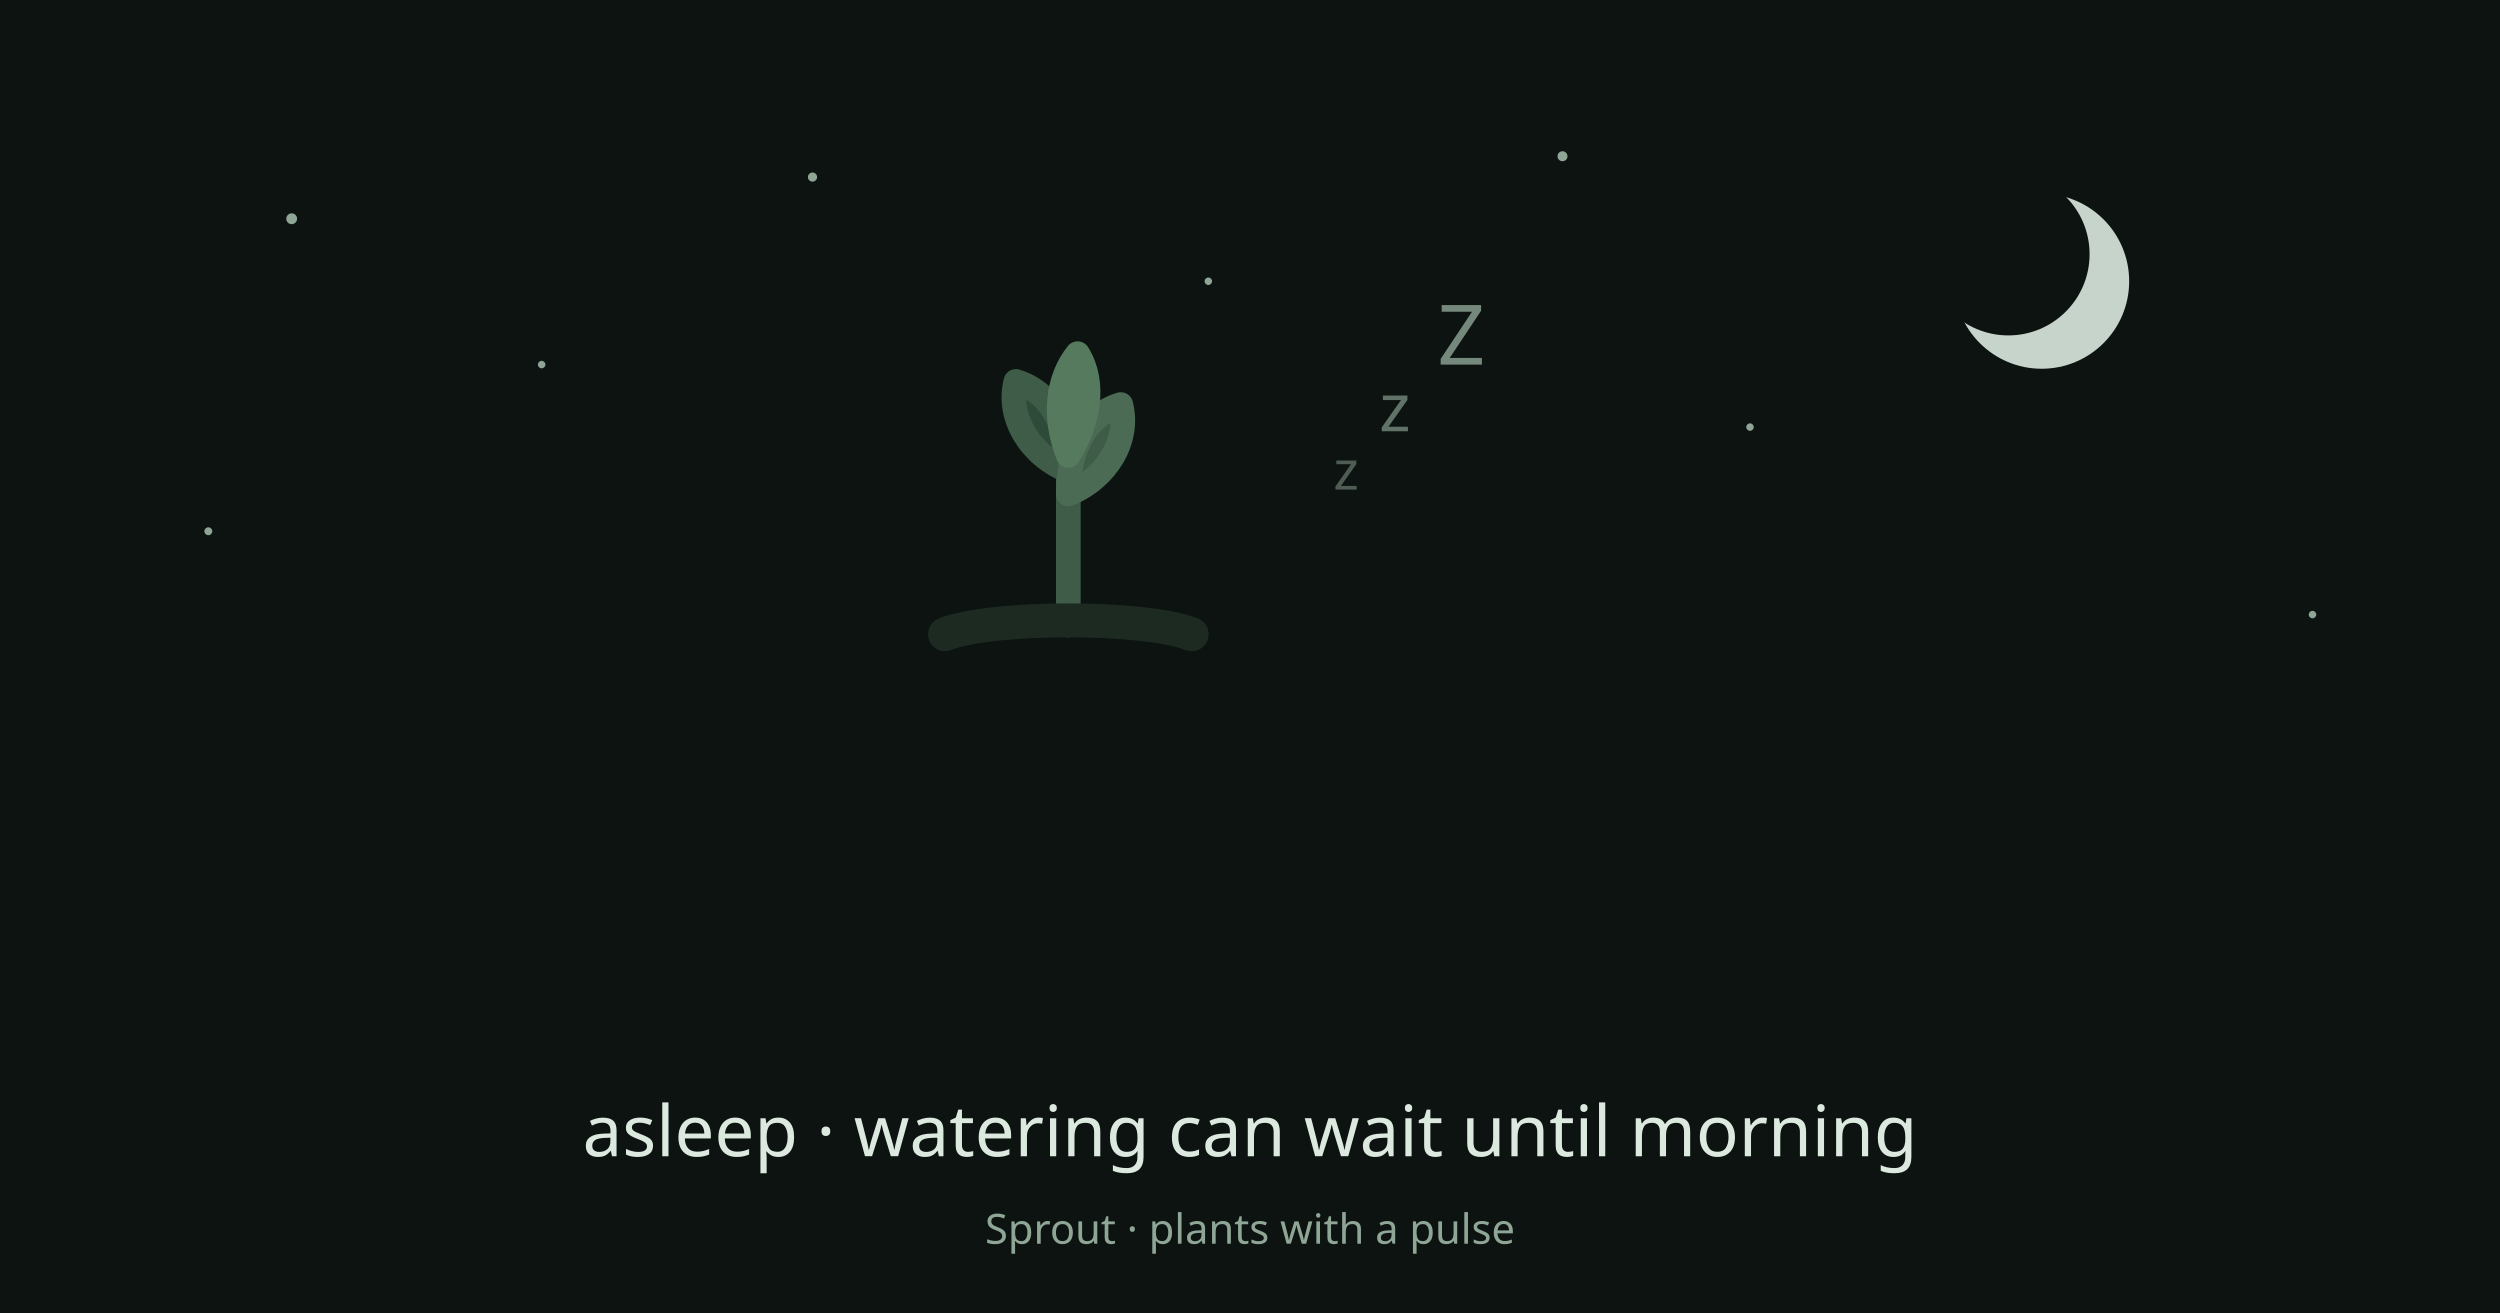
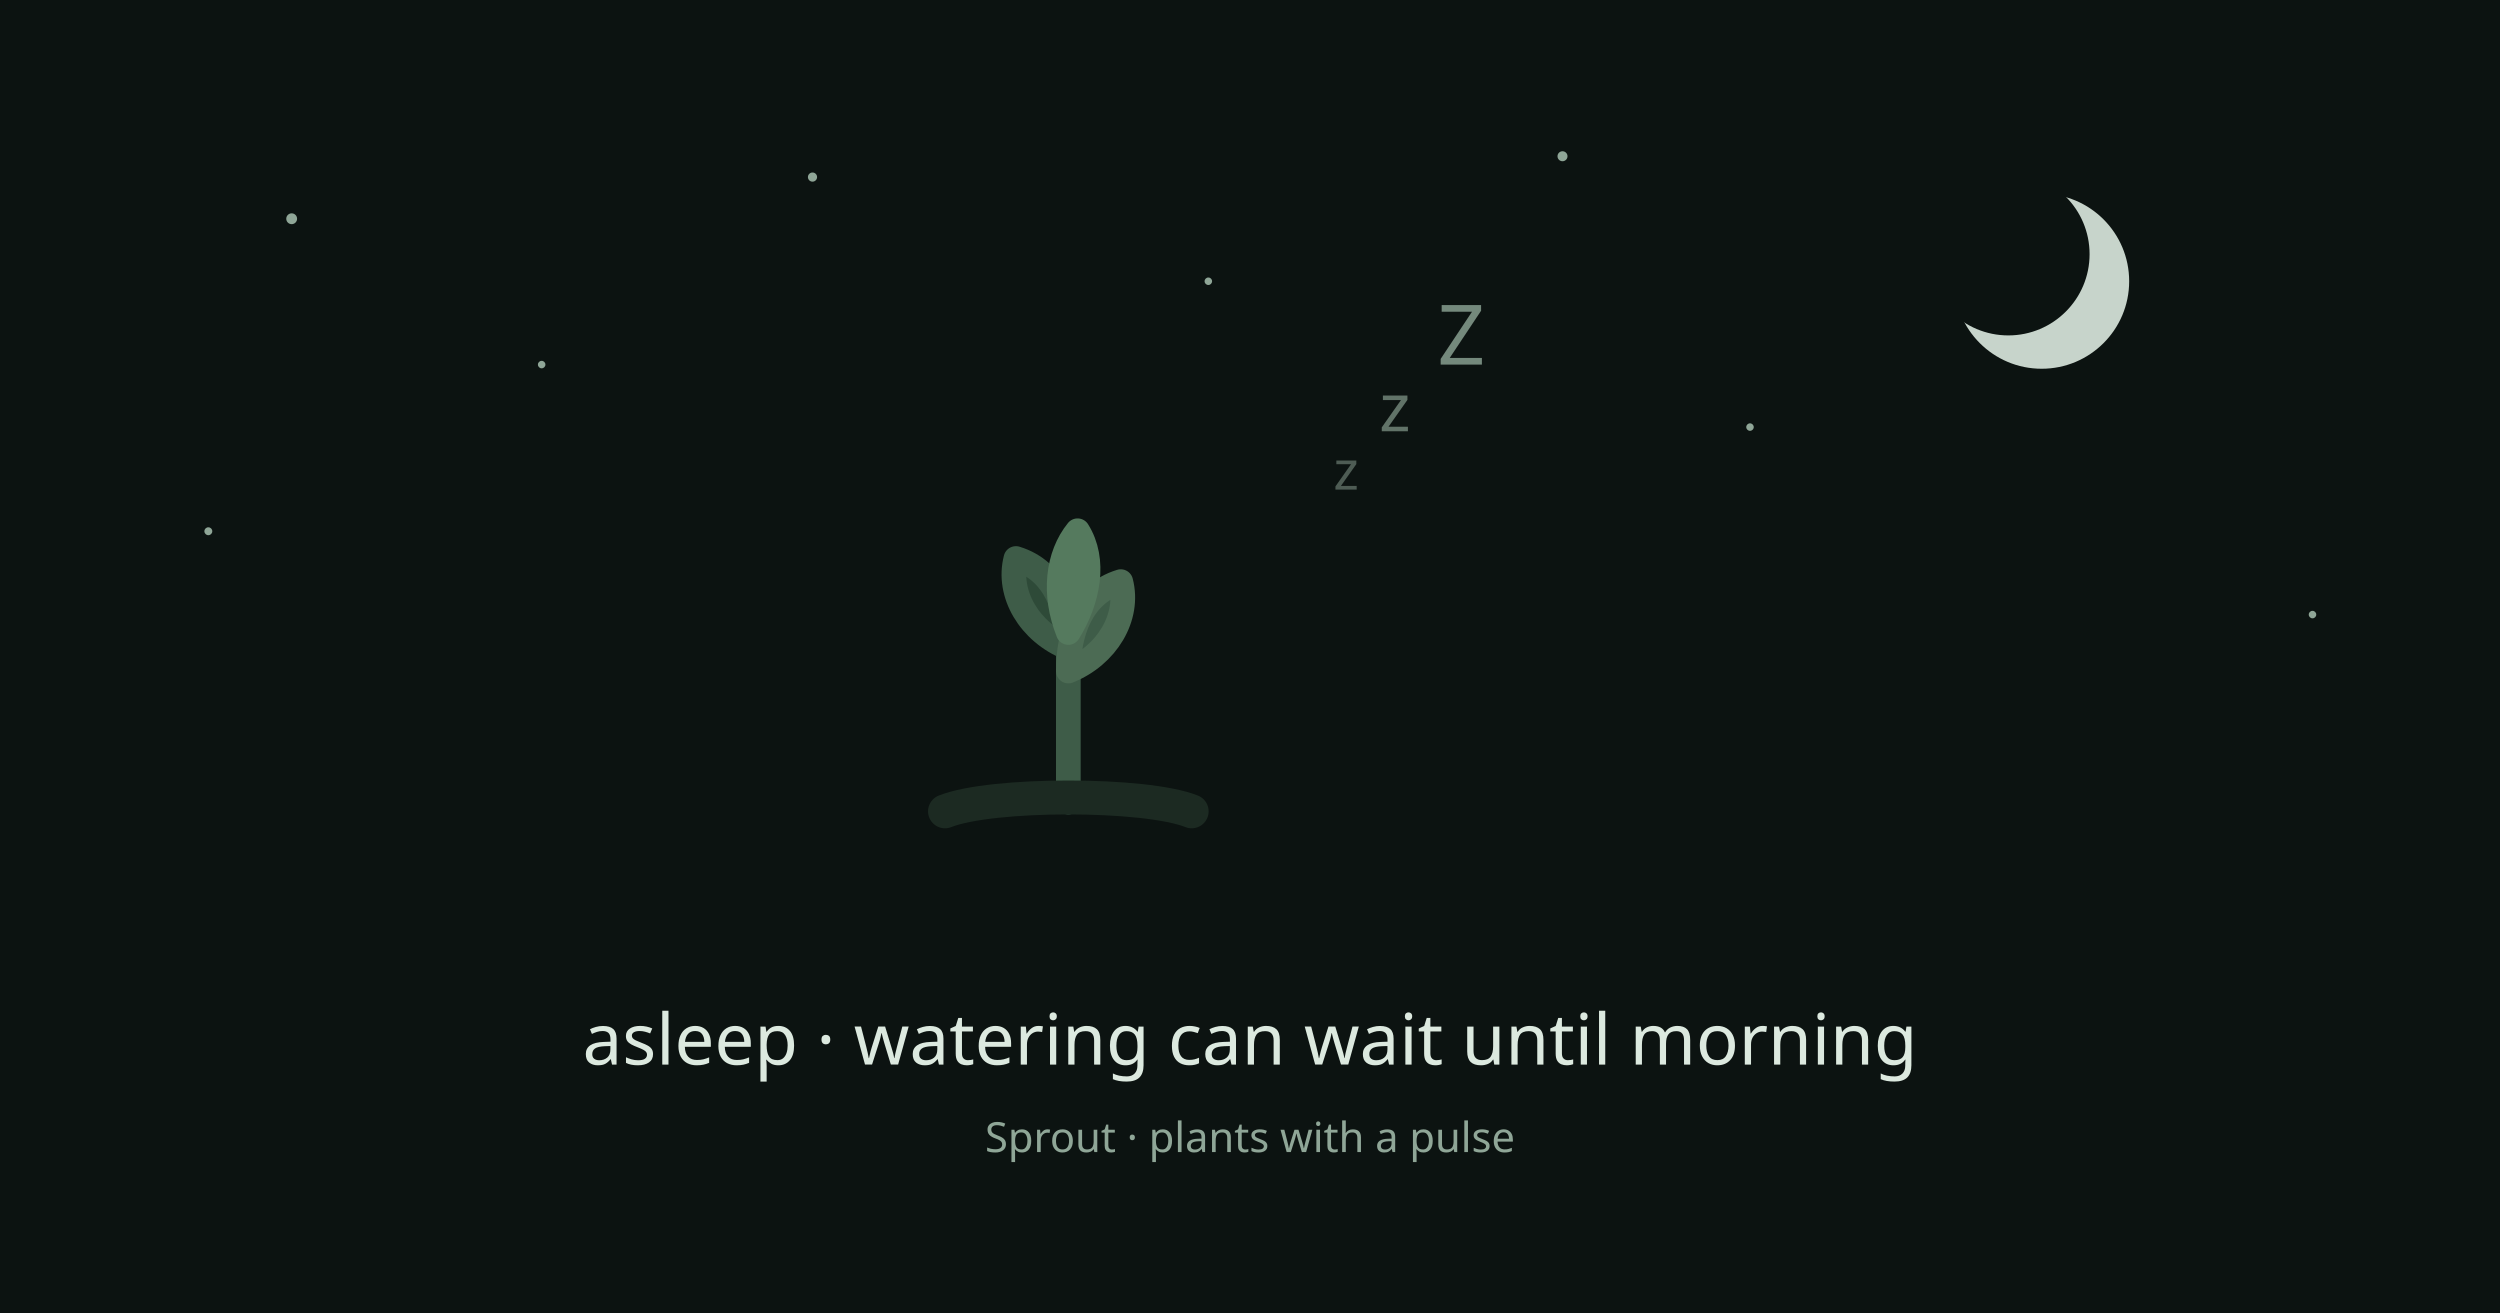
<svg xmlns="http://www.w3.org/2000/svg" viewBox="40 5 1200 630" width="1200" height="630" role="img" aria-label="Sprout asleep for the night — social card: a sleeping seedling under a crescent moon, with the line: asleep, watering can wait until morning">
  <g id="sprout-asleep-card">
    <rect x="0" y="0" width="1280" height="640" fill="#0C1311" />
    <circle cx="1020" cy="140" r="42" fill="#DCE9DF" opacity="0.9" />
    <circle cx="1004" cy="127" r="39" fill="#0C1311" />
    <circle cx="180" cy="110" r="2.6" fill="#8FA697" />
    <circle cx="300" cy="180" r="1.8" fill="#8FA697" />
    <circle cx="430" cy="90" r="2.2" fill="#8FA697" />
    <circle cx="620" cy="140" r="1.8" fill="#8FA697" />
    <circle cx="790" cy="80" r="2.4" fill="#8FA697" />
    <circle cx="880" cy="210" r="1.8" fill="#8FA697" />
    <circle cx="140" cy="260" r="1.9" fill="#8FA697" />
    <circle cx="1150" cy="300" r="1.8" fill="#8FA697" />
-     <g transform="translate(464,120) scale(7.4)">
+     <g transform="translate(464,205) scale(7.4)">
      <g fill="none" stroke="#3E5C48" stroke-width="1.6" stroke-linecap="round" stroke-linejoin="round">
        <path d="M12 25 C12 20 12 17 12 14" />
        <path d="M12 15 C9.5 14 8 11.5 8.6 9.2 C11.2 10 12 12.6 12 15 Z" fill="#2E4A38" stroke="#3E5C48" />
        <path d="M12 16.5 C14.5 15.5 16 13 15.4 10.7 C12.8 11.5 12 14.1 12 16.5 Z" fill="#3E5C48" stroke="#4C6B54" />
        <path d="M12 14 C11 11.5 11.3 9 12.6 7.4 C13.8 9.3 13.3 11.9 12 14 Z" fill="#557A5E" stroke="#557A5E" />
      </g>
      <path d="M4 25.6 C7 24.4 17 24.4 20 25.6" fill="none" stroke="#1C2A22" stroke-width="2.2" stroke-linecap="round" />
    </g>
    <g fill="#8FA697" font-family="'Baloo 2','Segoe UI',system-ui,sans-serif">
      <text x="680" y="240" font-size="26" opacity="0.5">z</text>
      <text x="702" y="212" font-size="32" opacity="0.65">z</text>
      <text x="730" y="180" font-size="40" opacity="0.8">Z</text>
    </g>
-     <text x="640" y="560" text-anchor="middle" font-family="'Baloo 2','Segoe UI',system-ui,sans-serif" font-size="34" fill="#DCE9DF">asleep · watering can wait until morning</text>
-     <text x="640" y="602" text-anchor="middle" font-family="'Baloo 2','Segoe UI',system-ui,sans-serif" font-size="20" fill="#8FA697">Sprout · plants with a pulse</text>
+     <text x="640" y="516" text-anchor="middle" font-family="'Baloo 2','Segoe UI',system-ui,sans-serif" font-size="34" fill="#DCE9DF">asleep · watering can wait until morning</text>
+     <text x="640" y="558" text-anchor="middle" font-family="'Baloo 2','Segoe UI',system-ui,sans-serif" font-size="20" fill="#8FA697">Sprout · plants with a pulse</text>
  </g>
</svg>
